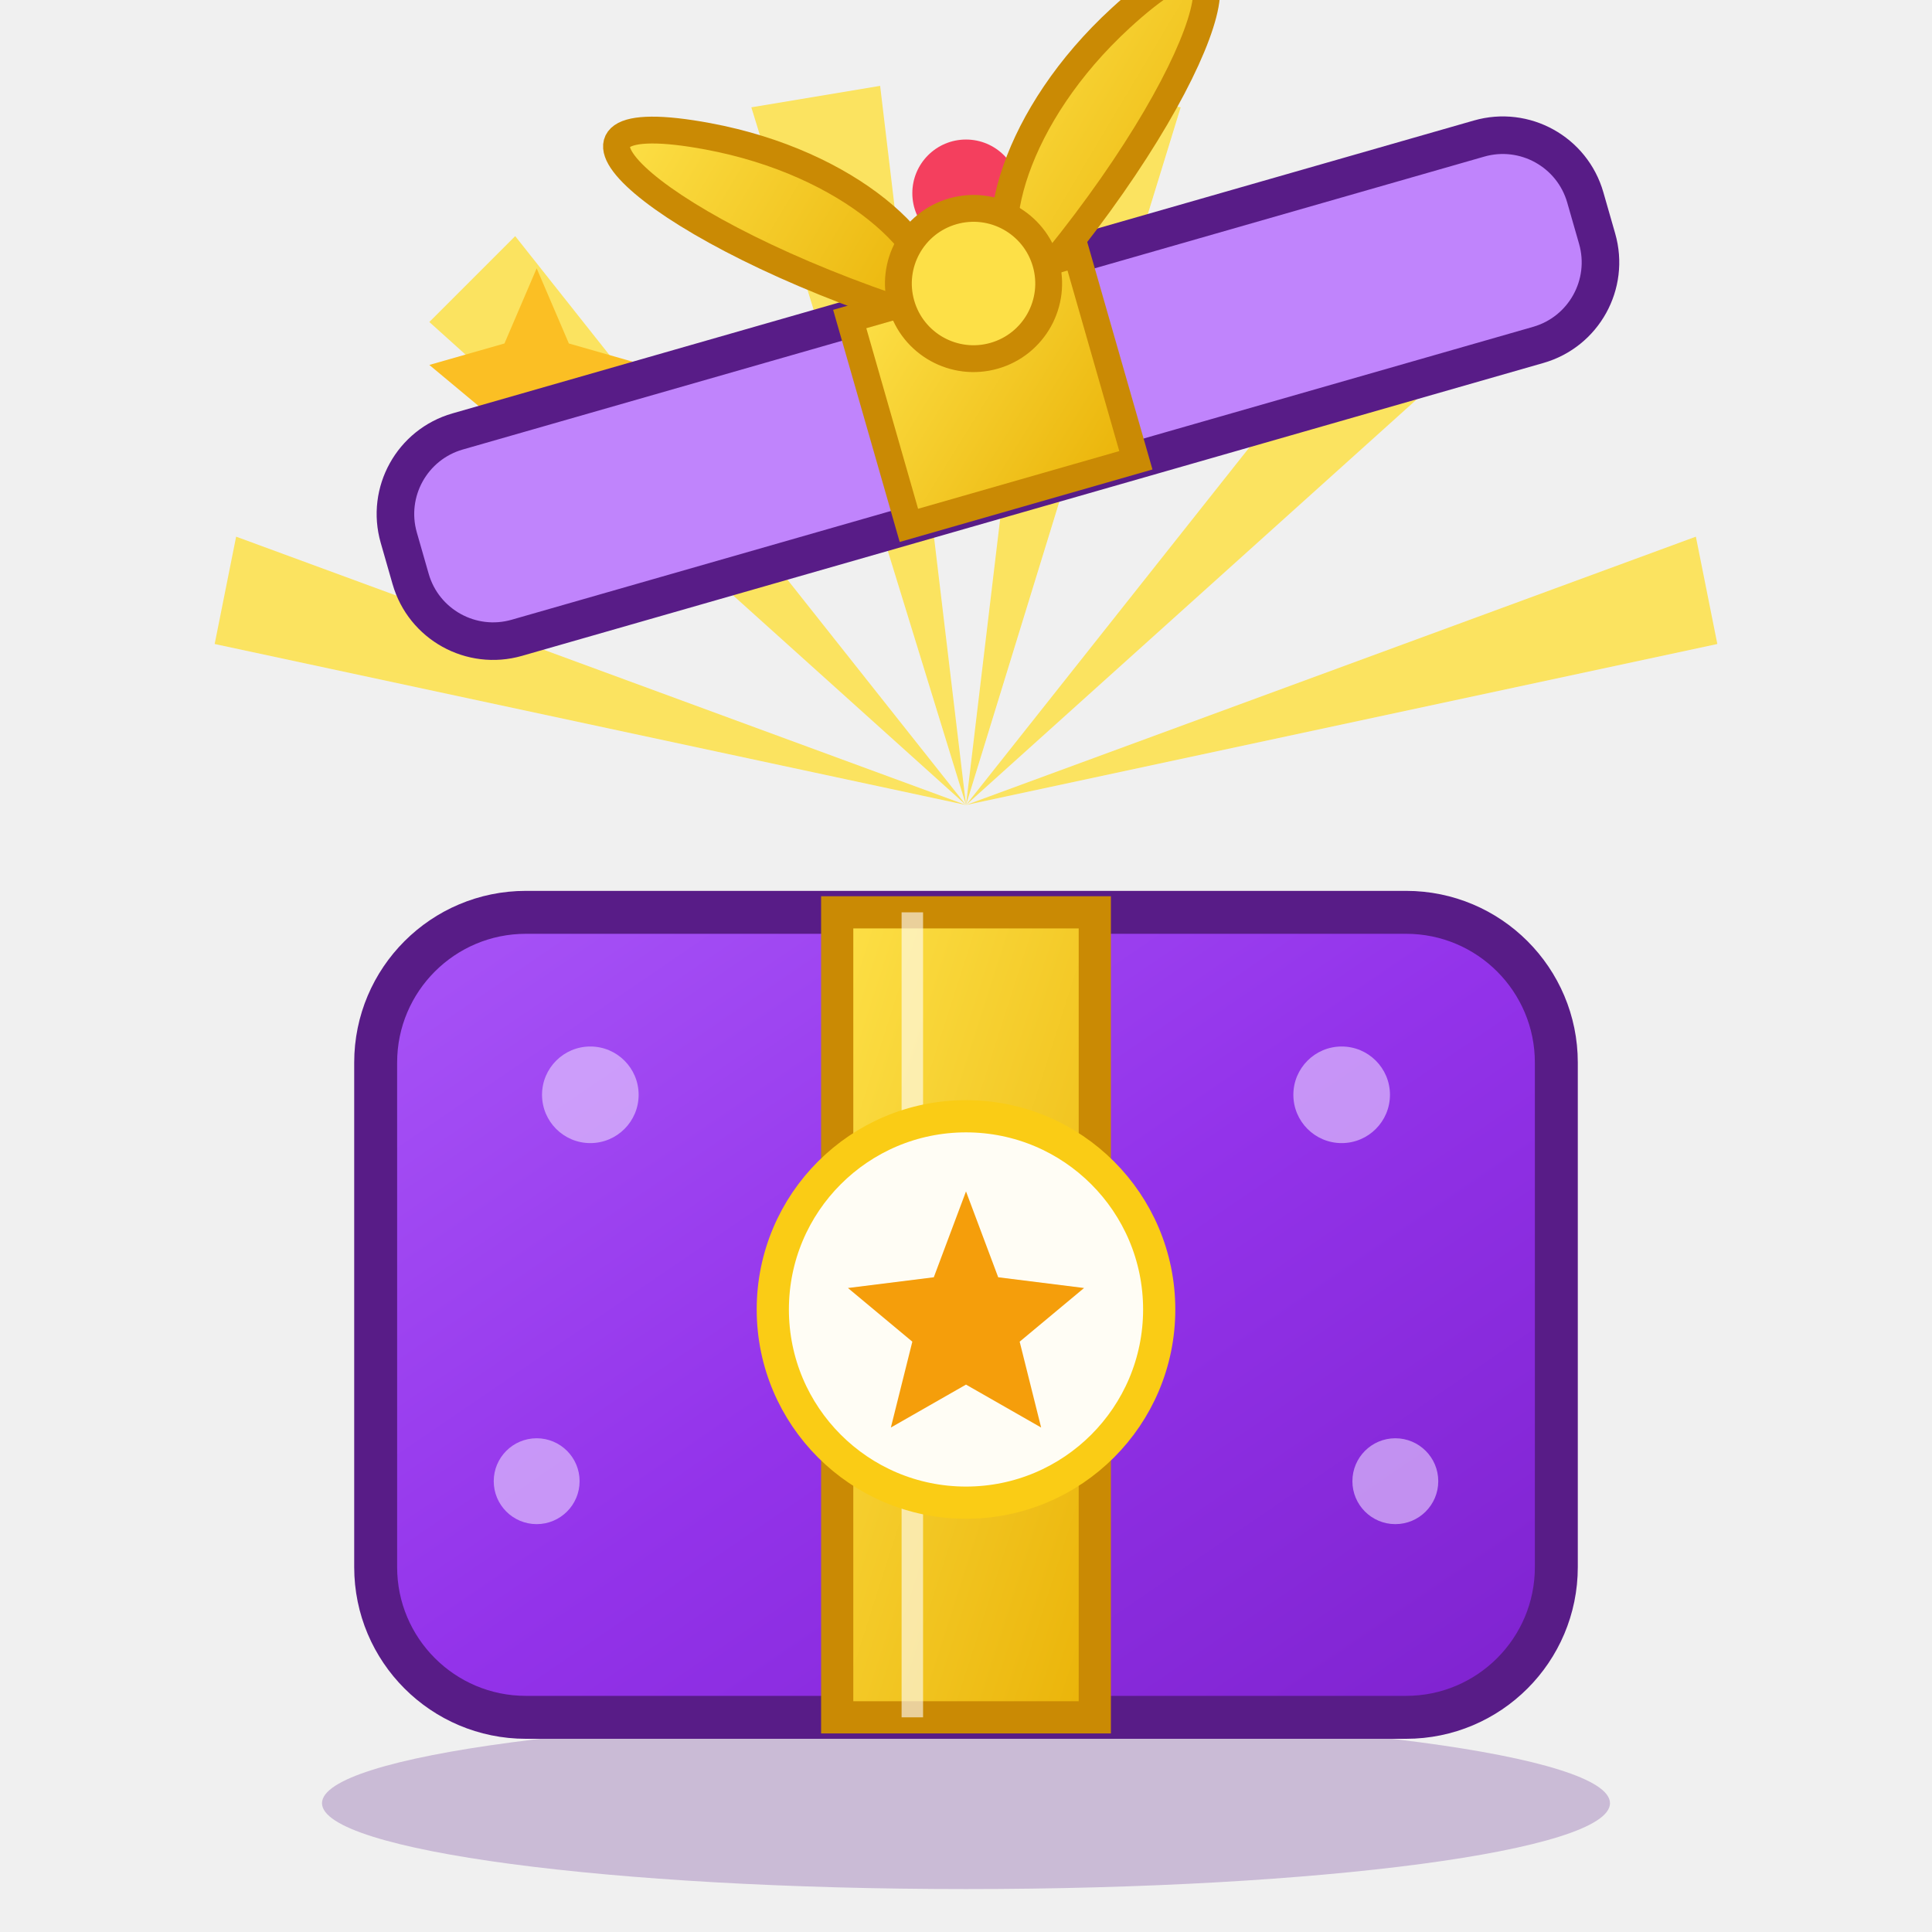
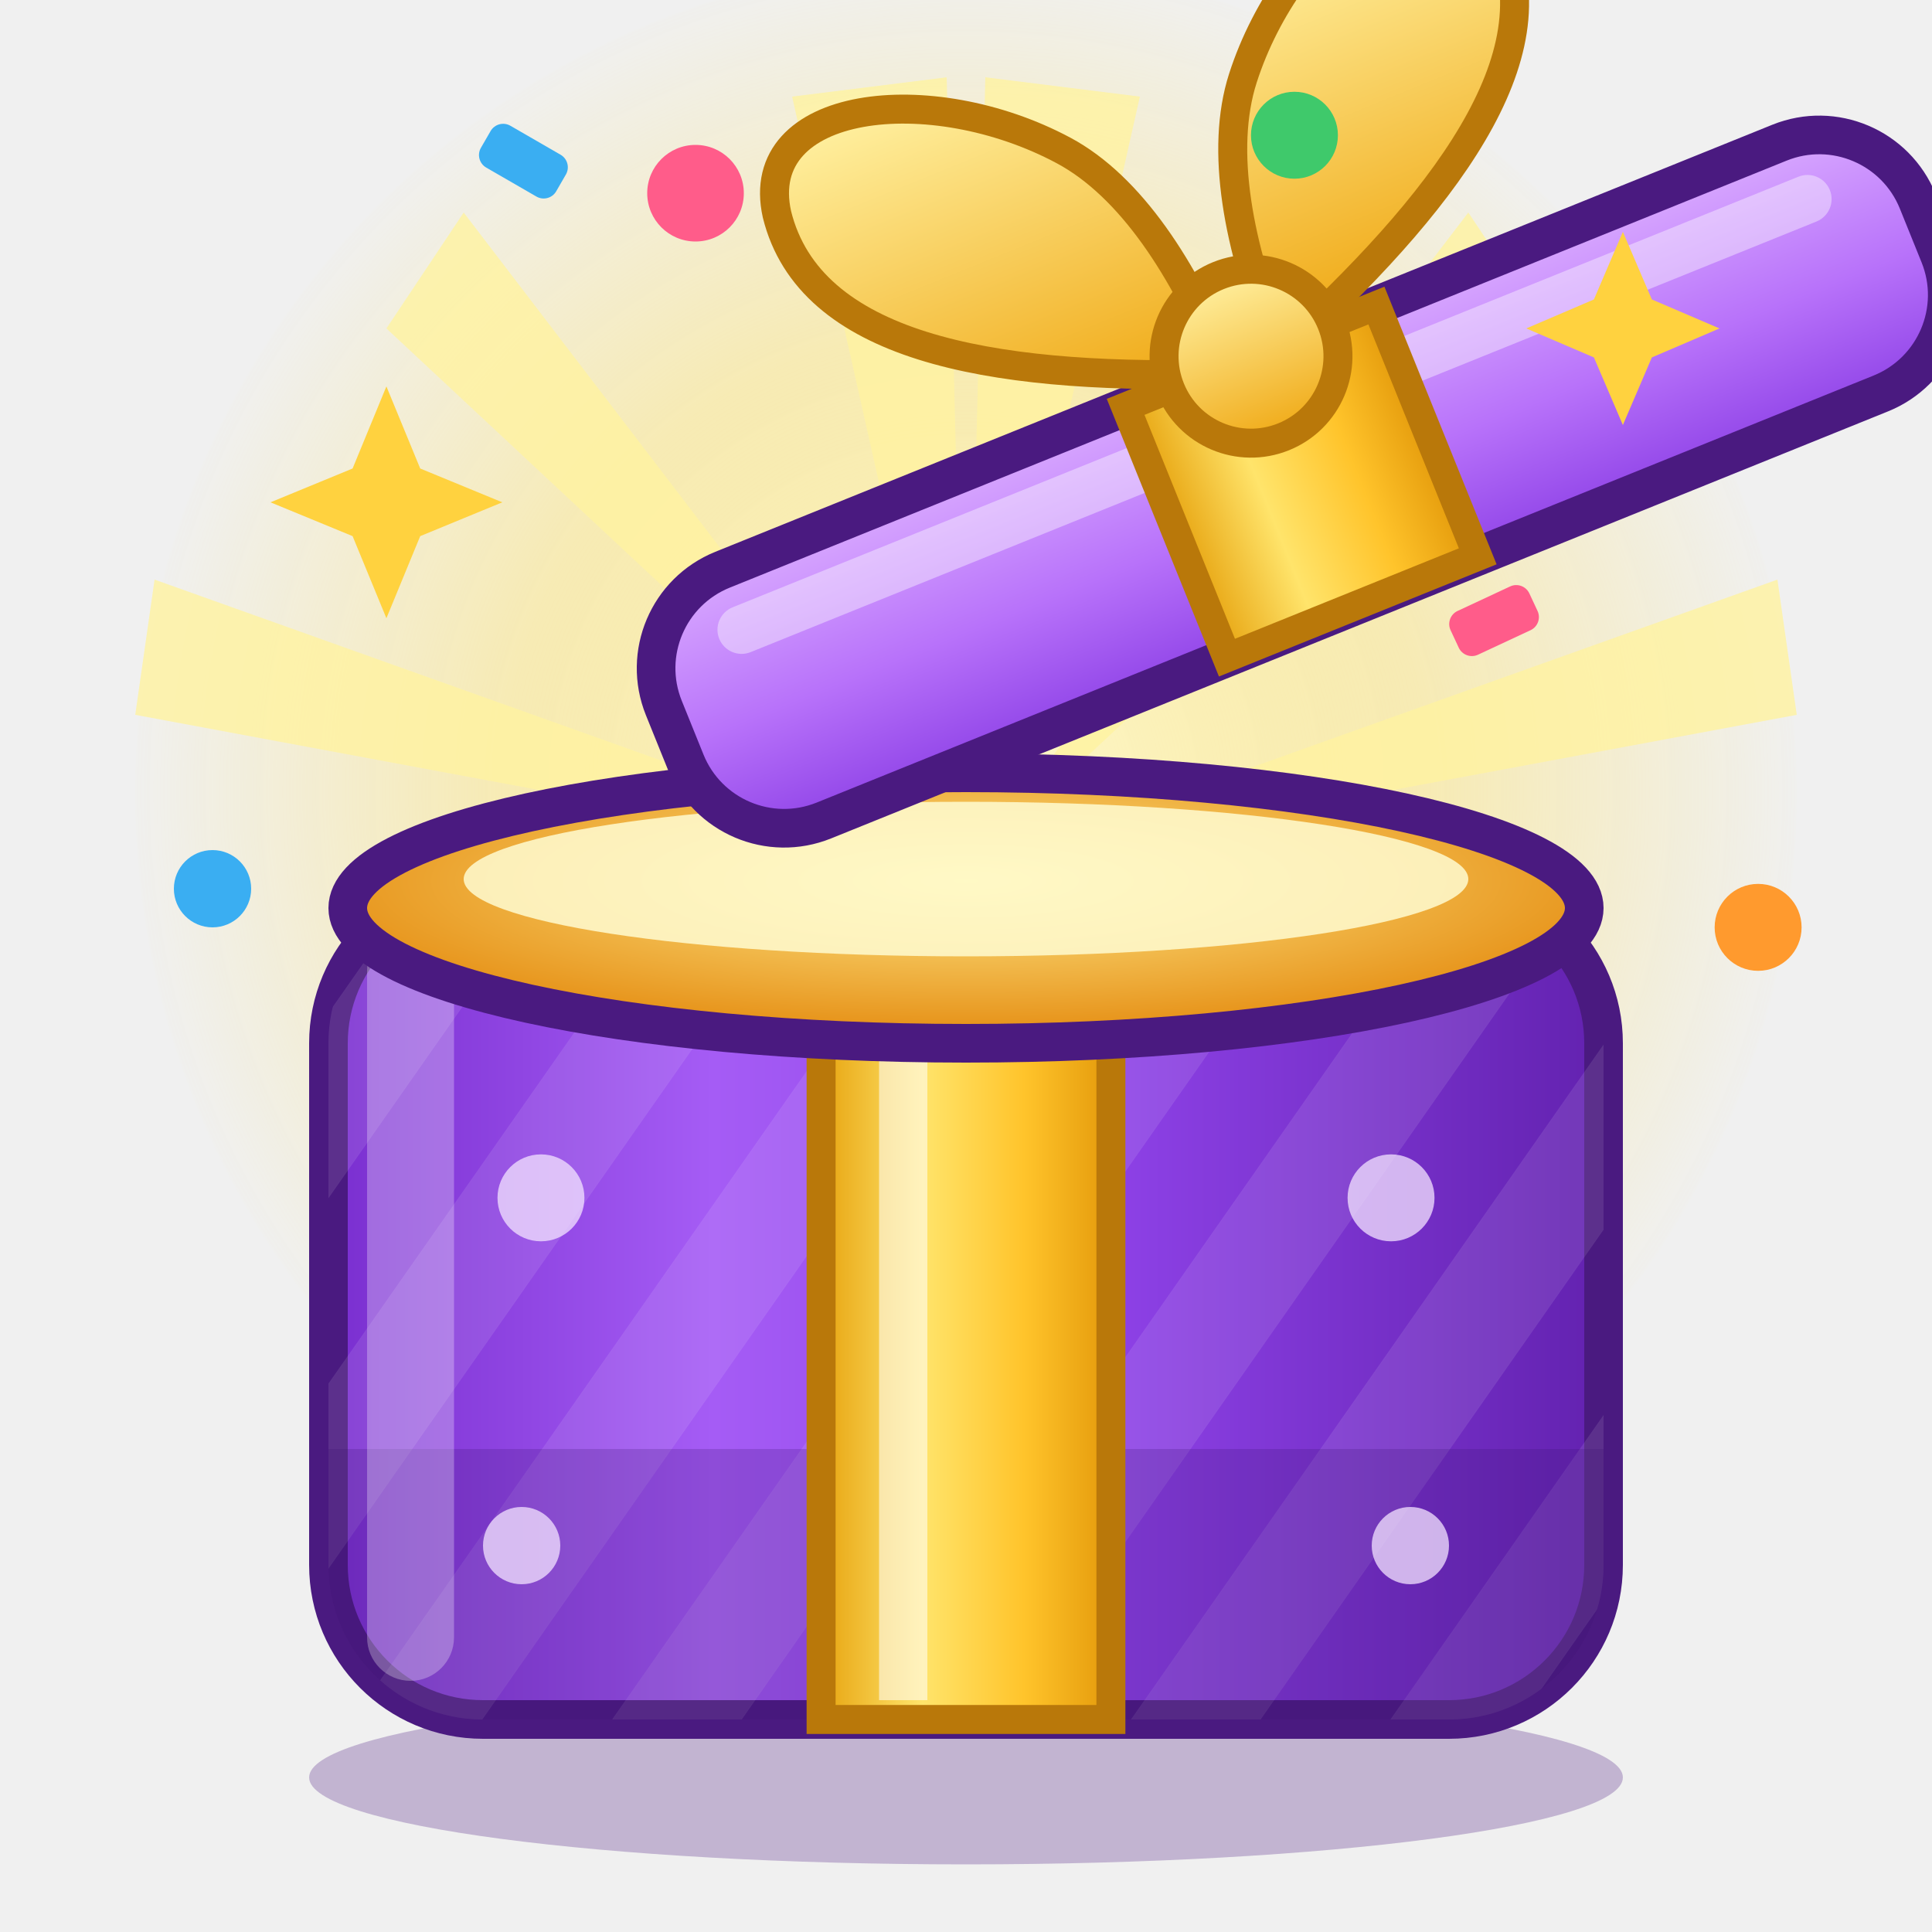
- <svg xmlns="http://www.w3.org/2000/svg" viewBox="0 0 180 180" width="100%" height="100%">
+ <svg xmlns="http://www.w3.org/2000/svg" viewBox="0 0 200 200" width="100%" height="100%">
  <defs>
-     <linearGradient id="openBoxBody" x1="0" y1="0" x2="1" y2="1">
-       <stop offset="0%" stop-color="#a855f7" />
-       <stop offset="50%" stop-color="#9333ea" />
-       <stop offset="100%" stop-color="#7e22ce" />
+     <linearGradient id="body" x1="0" x2="1">
+       <stop offset="0" stop-color="#7a2fd0" />
+       <stop offset=".3" stop-color="#a55cf5" />
+       <stop offset=".62" stop-color="#8d41e6" />
+       <stop offset="1" stop-color="#6322b0" />
    </linearGradient>
-     <linearGradient id="openRibbon" x1="0" y1="0" x2="1" y2="1">
-       <stop offset="0%" stop-color="#fde047" />
-       <stop offset="100%" stop-color="#eab308" />
+     <linearGradient id="lid" x1="0" x2="0" y1="0" y2="1">
+       <stop offset="0" stop-color="#d8a8ff" />
+       <stop offset=".55" stop-color="#b872fa" />
+       <stop offset="1" stop-color="#9145e8" />
    </linearGradient>
-     <linearGradient id="burstGlow" x1="0" y1="0" x2="0" y2="1">
-       <stop offset="0%" stop-color="#fef08a" />
-       <stop offset="100%" stop-color="#f59e0b" />
+     <linearGradient id="gold" x1="0" x2="1">
+       <stop offset="0" stop-color="#e7a410" />
+       <stop offset=".35" stop-color="#ffe46b" />
+       <stop offset=".7" stop-color="#ffc42b" />
+       <stop offset="1" stop-color="#e49a0b" />
    </linearGradient>
+     <linearGradient id="goldV" x1="0" x2="0" y1="0" y2="1">
+       <stop offset="0" stop-color="#fff0a0" />
+       <stop offset="1" stop-color="#f0a915" />
+     </linearGradient>
+     <pattern id="stripes" width="22" height="22" patternUnits="userSpaceOnUse" patternTransform="rotate(35)">
+       <rect width="11" height="22" fill="#fff" opacity=".1" />
+     </pattern>
+     <radialGradient id="glow" cx=".5" cy=".5" r=".5">
+       <stop offset="0" stop-color="#fffbd0" stop-opacity=".95" />
+       <stop offset=".55" stop-color="#ffe46b" stop-opacity=".45" />
+       <stop offset="1" stop-color="#ffe46b" stop-opacity="0" />
+     </radialGradient>
+     <radialGradient id="inside" cx=".5" cy=".4" r=".6">
+       <stop offset="0" stop-color="#ffe98a" />
+       <stop offset="1" stop-color="#e48a0e" />
+     </radialGradient>
+     <clipPath id="bodyClip">
+       <rect x="34" y="92" width="132" height="86" rx="16" />
+     </clipPath>
  </defs>
-   <g opacity="0.85">
-     <polygon points="90,75 70,10 82,8" fill="#fde047" />
-     <polygon points="90,75 110,10 98,8" fill="#fde047" />
-     <polygon points="90,75 40,30 48,22" fill="#fde047" />
-     <polygon points="90,75 140,30 132,22" fill="#fde047" />
-     <polygon points="90,75 20,60 22,50" fill="#fde047" />
-     <polygon points="90,75 160,60 158,50" fill="#fde047" />
+   <circle cx="100" cy="82" r="86" fill="url(#glow)" />
+   <g fill="#fff3a0" opacity=".8">
+     <path d="M100 90 82 10l16-2Z" />
+     <path d="M100 90 118 10l-16-2Z" />
+     <path d="M100 90 40 34l8-12Z" />
+     <path d="M100 90 160 34l-8-12Z" />
+     <path d="M100 90 14 74l2-14Z" />
+     <path d="M100 90 186 74l-2-14Z" />
  </g>
-   <path d="M 50 25 L 53 32 L 60 34 L 54 39 L 56 46 L 50 42 L 44 46 L 46 39 L 40 34 L 47 32 Z" fill="#fbbf24" />
-   <path d="M 125 18 L 128 24 L 134 26 L 129 30 L 131 36 L 125 33 L 119 36 L 121 30 L 116 26 L 122 24 Z" fill="#fbbf24" />
-   <circle cx="90" cy="18" r="5" fill="#f43f5e" />
-   <circle cx="72" cy="38" r="4" fill="#3b82f6" />
-   <circle cx="112" cy="36" r="4.5" fill="#10b981" />
-   <g transform="translate(15, -15) rotate(-16 90 55)">
-     <rect x="22" y="38" width="115" height="20" rx="8" fill="#c084fc" stroke="#581c87" stroke-width="3.5" />
-     <rect x="68" y="38" width="22" height="20" fill="url(#openRibbon)" stroke="#ca8a04" stroke-width="2.5" />
-     <path d="M 72 38 C 52 24 44 10 60 18 C 72 24 78 34 76 39 Z" fill="url(#openRibbon)" stroke="#ca8a04" stroke-width="2.5" />
-     <path d="M 88 38 C 108 24 116 10 100 18 C 88 24 82 34 84 39 Z" fill="url(#openRibbon)" stroke="#ca8a04" stroke-width="2.5" />
-     <circle cx="80" cy="38" r="7" fill="#fde047" stroke="#ca8a04" stroke-width="2.5" />
+   <ellipse cx="100" cy="184" rx="68" ry="9" fill="#4a1a80" opacity=".28" />
+   <rect x="34" y="92" width="132" height="86" rx="16" fill="url(#body)" stroke="#4a1a80" stroke-width="4" />
+   <g clip-path="url(#bodyClip)">
+     <rect x="30" y="88" width="140" height="92" fill="url(#stripes)" />
+     <rect x="34" y="150" width="132" height="30" fill="#3d1070" opacity=".22" />
+     <rect x="38" y="96" width="9" height="78" rx="4.5" fill="#fff" opacity=".28" />
  </g>
-   <ellipse cx="90" cy="168" rx="60" ry="8" fill="#581c87" opacity="0.25" />
-   <rect x="35" y="85" width="110" height="75" rx="14" fill="url(#openBoxBody)" stroke="#581c87" stroke-width="4" />
-   <circle cx="55" cy="102" r="4.5" fill="#e9d5ff" opacity="0.6" />
-   <circle cx="125" cy="102" r="4.5" fill="#e9d5ff" opacity="0.6" />
-   <circle cx="50" cy="138" r="4" fill="#e9d5ff" opacity="0.6" />
-   <circle cx="130" cy="138" r="4" fill="#e9d5ff" opacity="0.6" />
-   <rect x="78" y="85" width="24" height="75" fill="url(#openRibbon)" stroke="#ca8a04" stroke-width="3" />
-   <line x1="85" y1="85" x2="85" y2="160" stroke="#fff" stroke-width="2" opacity="0.6" />
-   <circle cx="90" cy="122" r="18" fill="#fffdf5" stroke="#facc15" stroke-width="3" />
-   <polygon points="90,111 93,119 101,120 95,125 97,133 90,129 83,133 85,125 79,120 87,119" fill="#f59e0b" />
+   <g fill="#f3e3ff" opacity=".75">
+     <circle cx="56" cy="124" r="4.5" />
+     <circle cx="144" cy="124" r="4.5" />
+     <circle cx="54" cy="160" r="4" />
+     <circle cx="146" cy="160" r="4" />
+   </g>
+   <rect x="85" y="100" width="30" height="78" fill="url(#gold)" stroke="#b9780a" stroke-width="3" />
+   <rect x="91" y="102" width="5" height="74" fill="#fff" opacity=".55" />
+   <ellipse cx="100" cy="94" rx="64" ry="14" fill="url(#inside)" stroke="#4a1a80" stroke-width="4" />
+   <ellipse cx="100" cy="91" rx="52" ry="8" fill="#fffbd0" opacity=".85" />
+   <g transform="translate(34 -34) rotate(-22 100 82)">
+     <rect x="30" y="70" width="140" height="28" rx="11" fill="url(#lid)" stroke="#4a1a80" stroke-width="4" />
+     <rect x="38" y="74" width="124" height="5" rx="2.5" fill="#fff" opacity=".4" />
+     <rect x="86" y="70" width="28" height="28" fill="url(#gold)" stroke="#b9780a" stroke-width="3" />
+     <path d="M95 70C74 62 58 52 60 38c2-12 20-7 30 5 5 6 7 16 7 27Z" fill="url(#goldV)" stroke="#b9780a" stroke-width="3" stroke-linejoin="round" />
+     <path d="M105 70c21-8 37-18 35-32-2-12-20-7-30 5-5 6-7 16-7 27Z" fill="url(#goldV)" stroke="#b9780a" stroke-width="3" stroke-linejoin="round" />
+     <circle cx="100" cy="70" r="9" fill="url(#goldV)" stroke="#b9780a" stroke-width="3" />
+   </g>
+   <path d="M40 40l3.5 8.5 8.5 3.5-8.5 3.5L40 64l-3.5-8.5L28 52l8.5-3.5Z" fill="#ffd23f" />
+   <path d="M168 24l3 7 7 3-7 3-3 7-3-7-7-3 7-3Z" fill="#ffd23f" />
+   <circle cx="72" cy="20" r="5" fill="#ff5c8a" />
+   <circle cx="134" cy="14" r="4.5" fill="#3fc96b" />
+   <circle cx="22" cy="92" r="4" fill="#3aaef2" />
+   <circle cx="182" cy="96" r="4.5" fill="#ff9a2e" />
+   <rect x="50" y="14" width="9" height="5" rx="1.5" fill="#3aaef2" transform="rotate(30 54 16)" />
+   <rect x="150" y="62" width="9" height="5" rx="1.5" fill="#ff5c8a" transform="rotate(-25 154 64)" />
</svg>
